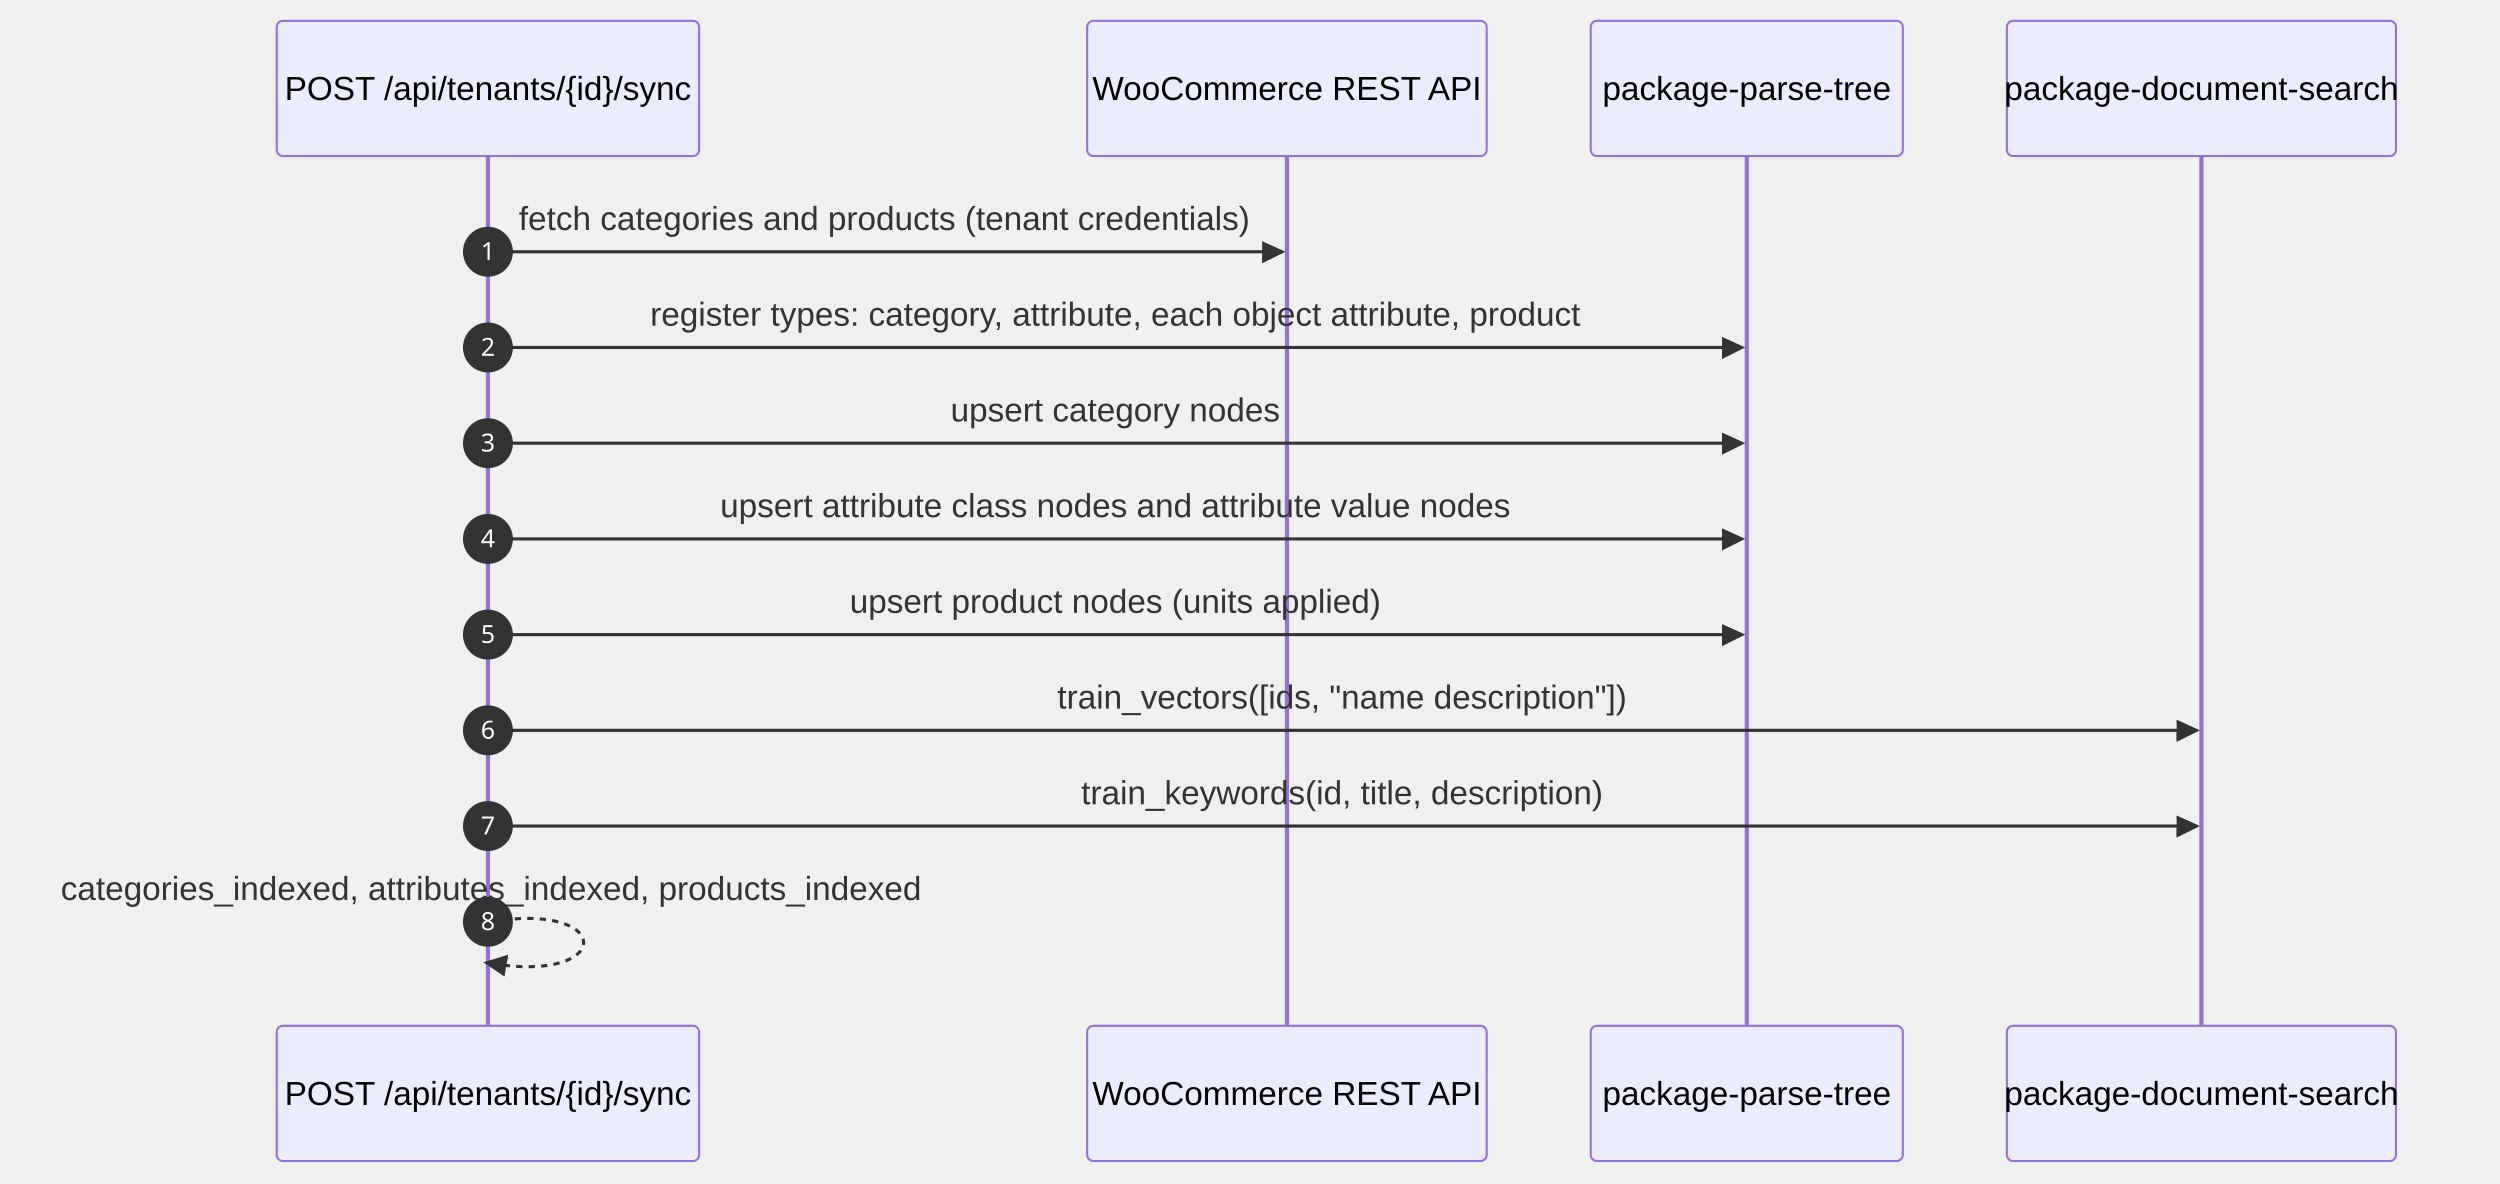
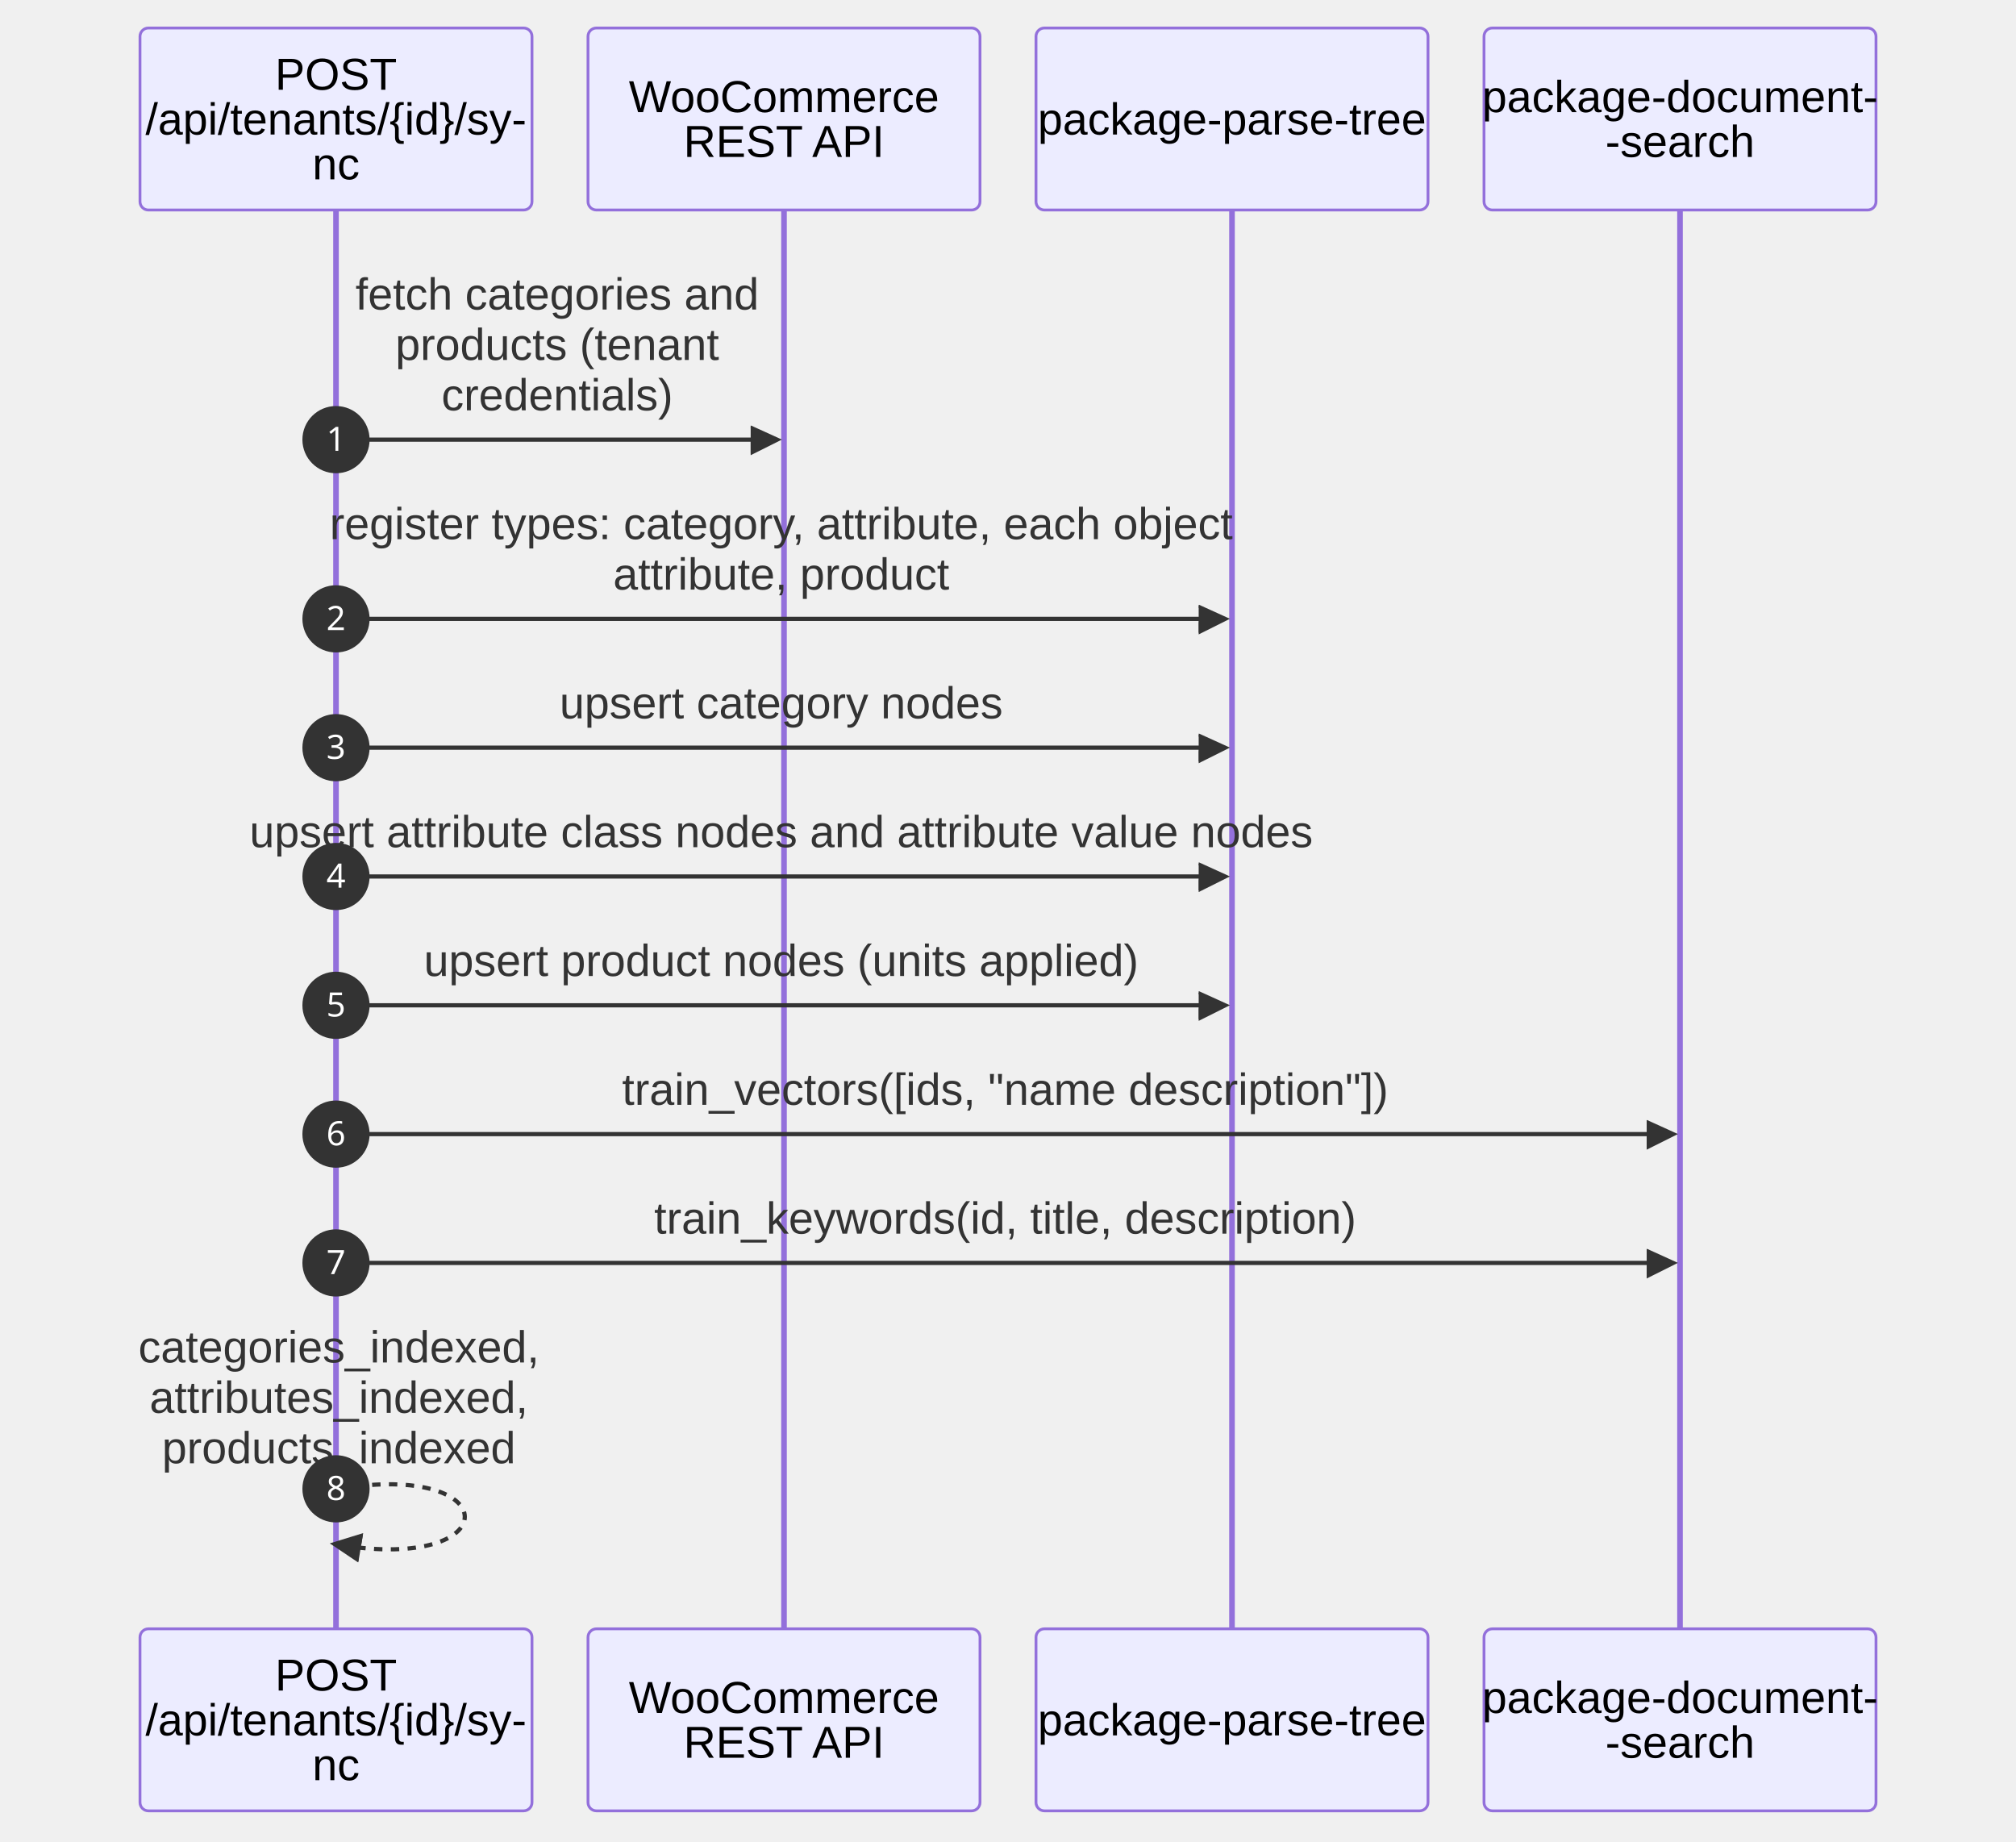
- <svg xmlns="http://www.w3.org/2000/svg" id="my-svg" width="100%" style="max-width: 1201.5px; background-color: white;" viewBox="-133 -10 1201.5 569" role="graphics-document document" aria-roledescription="sequence" aria-describedby="chart-desc-my-svg" aria-labelledby="chart-title-my-svg">
+ <svg xmlns="http://www.w3.org/2000/svg" id="my-svg" width="720" height="657.667" viewBox="-50 -10 720 657.667" role="graphics-document document" aria-roledescription="sequence" aria-describedby="chart-desc-my-svg" aria-labelledby="chart-title-my-svg" style="background-color: white;">
  <g>
-     <rect x="831.5" y="483" fill="#eaeaea" stroke="#666" width="187" height="65" name="DS" rx="3" ry="3" class="actor actor-bottom" />
-     <text x="925" y="515.5" dominant-baseline="central" alignment-baseline="central" class="actor actor-box" style="text-anchor: middle; font-size: 16px; font-weight: 400;">
-       <tspan x="925" dy="0">package-document-search</tspan>
+     <rect x="480" y="571.667" fill="#eaeaea" stroke="#666" width="140" height="65" name="DS" rx="3" ry="3" class="actor actor-bottom" />
+     <text x="550" y="604.167" dominant-baseline="central" alignment-baseline="central" class="actor actor-box" style="text-anchor: middle; font-size: 16px; font-weight: 400;">
+       <tspan x="550" dy="-8">package-document-</tspan>
+     </text>
+     <text x="550" y="604.167" dominant-baseline="central" alignment-baseline="central" class="actor actor-box" style="text-anchor: middle; font-size: 16px; font-weight: 400;">
+       <tspan x="550" dy="8">-search</tspan>
    </text>
  </g>
  <g>
-     <rect x="631.5" y="483" fill="#eaeaea" stroke="#666" width="150" height="65" name="PT" rx="3" ry="3" class="actor actor-bottom" />
-     <text x="706.5" y="515.5" dominant-baseline="central" alignment-baseline="central" class="actor actor-box" style="text-anchor: middle; font-size: 16px; font-weight: 400;">
-       <tspan x="706.5" dy="0">package-parse-tree</tspan>
+     <rect x="320" y="571.667" fill="#eaeaea" stroke="#666" width="140" height="65" name="PT" rx="3" ry="3" class="actor actor-bottom" />
+     <text x="390" y="604.167" dominant-baseline="central" alignment-baseline="central" class="actor actor-box" style="text-anchor: middle; font-size: 16px; font-weight: 400;">
+       <tspan x="390" dy="0">package-parse-tree</tspan>
    </text>
  </g>
  <g>
-     <rect x="389.5" y="483" fill="#eaeaea" stroke="#666" width="192" height="65" name="WC" rx="3" ry="3" class="actor actor-bottom" />
-     <text x="485.5" y="515.5" dominant-baseline="central" alignment-baseline="central" class="actor actor-box" style="text-anchor: middle; font-size: 16px; font-weight: 400;">
-       <tspan x="485.5" dy="0">WooCommerce REST API</tspan>
+     <rect x="160" y="571.667" fill="#eaeaea" stroke="#666" width="140" height="65" name="WC" rx="3" ry="3" class="actor actor-bottom" />
+     <text x="230" y="604.167" dominant-baseline="central" alignment-baseline="central" class="actor actor-box" style="text-anchor: middle; font-size: 16px; font-weight: 400;">
+       <tspan x="230" dy="-8">WooCommerce</tspan>
+     </text>
+     <text x="230" y="604.167" dominant-baseline="central" alignment-baseline="central" class="actor actor-box" style="text-anchor: middle; font-size: 16px; font-weight: 400;">
+       <tspan x="230" dy="8">REST API</tspan>
    </text>
  </g>
  <g>
-     <rect x="0" y="483" fill="#eaeaea" stroke="#666" width="203" height="65" name="API" rx="3" ry="3" class="actor actor-bottom" />
-     <text x="101.5" y="515.5" dominant-baseline="central" alignment-baseline="central" class="actor actor-box" style="text-anchor: middle; font-size: 16px; font-weight: 400;">
-       <tspan x="101.5" dy="0">POST /api/tenants/{id}/sync</tspan>
+     <rect x="0" y="571.667" fill="#eaeaea" stroke="#666" width="140" height="65" name="API" rx="3" ry="3" class="actor actor-bottom" />
+     <text x="70" y="604.167" dominant-baseline="central" alignment-baseline="central" class="actor actor-box" style="text-anchor: middle; font-size: 16px; font-weight: 400;">
+       <tspan x="70" dy="-16">POST</tspan>
+     </text>
+     <text x="70" y="604.167" dominant-baseline="central" alignment-baseline="central" class="actor actor-box" style="text-anchor: middle; font-size: 16px; font-weight: 400;">
+       <tspan x="70" dy="0">/api/tenants/{id}/sy-</tspan>
+     </text>
+     <text x="70" y="604.167" dominant-baseline="central" alignment-baseline="central" class="actor actor-box" style="text-anchor: middle; font-size: 16px; font-weight: 400;">
+       <tspan x="70" dy="16">nc</tspan>
    </text>
  </g>
  <g>
-     <line id="actor3" x1="925" y1="65" x2="925" y2="483" class="actor-line 200" stroke-width="0.5px" stroke="#999" name="DS" data-et="life-line" data-id="DS" />
+     <line id="actor3" x1="550" y1="65" x2="550" y2="571.667" class="actor-line 200" stroke-width="0.5px" stroke="#999" name="DS" data-et="life-line" data-id="DS" />
    <g id="root-3" data-et="participant" data-type="participant" data-id="DS">
-       <rect x="831.5" y="0" fill="#eaeaea" stroke="#666" width="187" height="65" name="DS" rx="3" ry="3" class="actor actor-top" />
-       <text x="925" y="32.5" dominant-baseline="central" alignment-baseline="central" class="actor actor-box" style="text-anchor: middle; font-size: 16px; font-weight: 400;">
-         <tspan x="925" dy="0">package-document-search</tspan>
+       <rect x="480" y="0" fill="#eaeaea" stroke="#666" width="140" height="65" name="DS" rx="3" ry="3" class="actor actor-top" />
+       <text x="550" y="32.5" dominant-baseline="central" alignment-baseline="central" class="actor actor-box" style="text-anchor: middle; font-size: 16px; font-weight: 400;">
+         <tspan x="550" dy="-8">package-document-</tspan>
+       </text>
+       <text x="550" y="32.5" dominant-baseline="central" alignment-baseline="central" class="actor actor-box" style="text-anchor: middle; font-size: 16px; font-weight: 400;">
+         <tspan x="550" dy="8">-search</tspan>
      </text>
    </g>
  </g>
  <g>
-     <line id="actor2" x1="706.5" y1="65" x2="706.5" y2="483" class="actor-line 200" stroke-width="0.5px" stroke="#999" name="PT" data-et="life-line" data-id="PT" />
+     <line id="actor2" x1="390" y1="65" x2="390" y2="571.667" class="actor-line 200" stroke-width="0.5px" stroke="#999" name="PT" data-et="life-line" data-id="PT" />
    <g id="root-2" data-et="participant" data-type="participant" data-id="PT">
-       <rect x="631.5" y="0" fill="#eaeaea" stroke="#666" width="150" height="65" name="PT" rx="3" ry="3" class="actor actor-top" />
-       <text x="706.5" y="32.5" dominant-baseline="central" alignment-baseline="central" class="actor actor-box" style="text-anchor: middle; font-size: 16px; font-weight: 400;">
-         <tspan x="706.5" dy="0">package-parse-tree</tspan>
+       <rect x="320" y="0" fill="#eaeaea" stroke="#666" width="140" height="65" name="PT" rx="3" ry="3" class="actor actor-top" />
+       <text x="390" y="32.5" dominant-baseline="central" alignment-baseline="central" class="actor actor-box" style="text-anchor: middle; font-size: 16px; font-weight: 400;">
+         <tspan x="390" dy="0">package-parse-tree</tspan>
      </text>
    </g>
  </g>
  <g>
-     <line id="actor1" x1="485.5" y1="65" x2="485.5" y2="483" class="actor-line 200" stroke-width="0.5px" stroke="#999" name="WC" data-et="life-line" data-id="WC" />
+     <line id="actor1" x1="230" y1="65" x2="230" y2="571.667" class="actor-line 200" stroke-width="0.5px" stroke="#999" name="WC" data-et="life-line" data-id="WC" />
    <g id="root-1" data-et="participant" data-type="participant" data-id="WC">
-       <rect x="389.5" y="0" fill="#eaeaea" stroke="#666" width="192" height="65" name="WC" rx="3" ry="3" class="actor actor-top" />
-       <text x="485.5" y="32.5" dominant-baseline="central" alignment-baseline="central" class="actor actor-box" style="text-anchor: middle; font-size: 16px; font-weight: 400;">
-         <tspan x="485.5" dy="0">WooCommerce REST API</tspan>
+       <rect x="160" y="0" fill="#eaeaea" stroke="#666" width="140" height="65" name="WC" rx="3" ry="3" class="actor actor-top" />
+       <text x="230" y="32.5" dominant-baseline="central" alignment-baseline="central" class="actor actor-box" style="text-anchor: middle; font-size: 16px; font-weight: 400;">
+         <tspan x="230" dy="-8">WooCommerce</tspan>
+       </text>
+       <text x="230" y="32.5" dominant-baseline="central" alignment-baseline="central" class="actor actor-box" style="text-anchor: middle; font-size: 16px; font-weight: 400;">
+         <tspan x="230" dy="8">REST API</tspan>
      </text>
    </g>
  </g>
  <g>
-     <line id="actor0" x1="101.5" y1="65" x2="101.5" y2="483" class="actor-line 200" stroke-width="0.5px" stroke="#999" name="API" data-et="life-line" data-id="API" />
+     <line id="actor0" x1="70" y1="65" x2="70" y2="571.667" class="actor-line 200" stroke-width="0.5px" stroke="#999" name="API" data-et="life-line" data-id="API" />
    <g id="root-0" data-et="participant" data-type="participant" data-id="API">
-       <rect x="0" y="0" fill="#eaeaea" stroke="#666" width="203" height="65" name="API" rx="3" ry="3" class="actor actor-top" />
-       <text x="101.5" y="32.5" dominant-baseline="central" alignment-baseline="central" class="actor actor-box" style="text-anchor: middle; font-size: 16px; font-weight: 400;">
-         <tspan x="101.5" dy="0">POST /api/tenants/{id}/sync</tspan>
+       <rect x="0" y="0" fill="#eaeaea" stroke="#666" width="140" height="65" name="API" rx="3" ry="3" class="actor actor-top" />
+       <text x="70" y="32.5" dominant-baseline="central" alignment-baseline="central" class="actor actor-box" style="text-anchor: middle; font-size: 16px; font-weight: 400;">
+         <tspan x="70" dy="-16">POST</tspan>
+       </text>
+       <text x="70" y="32.5" dominant-baseline="central" alignment-baseline="central" class="actor actor-box" style="text-anchor: middle; font-size: 16px; font-weight: 400;">
+         <tspan x="70" dy="0">/api/tenants/{id}/sy-</tspan>
+       </text>
+       <text x="70" y="32.5" dominant-baseline="central" alignment-baseline="central" class="actor actor-box" style="text-anchor: middle; font-size: 16px; font-weight: 400;">
+         <tspan x="70" dy="16">nc</tspan>
      </text>
    </g>
  </g>
  <style>#my-svg{font-family:"trebuchet ms",verdana,arial,sans-serif;font-size:16px;fill:#333;}@keyframes edge-animation-frame{from{stroke-dashoffset:0;}}@keyframes dash{to{stroke-dashoffset:0;}}#my-svg .edge-animation-slow{stroke-dasharray:9,5!important;stroke-dashoffset:900;animation:dash 50s linear infinite;stroke-linecap:round;}#my-svg .edge-animation-fast{stroke-dasharray:9,5!important;stroke-dashoffset:900;animation:dash 20s linear infinite;stroke-linecap:round;}#my-svg .error-icon{fill:#552222;}#my-svg .error-text{fill:#552222;stroke:#552222;}#my-svg .edge-thickness-normal{stroke-width:1px;}#my-svg .edge-thickness-thick{stroke-width:3.5px;}#my-svg .edge-pattern-solid{stroke-dasharray:0;}#my-svg .edge-thickness-invisible{stroke-width:0;fill:none;}#my-svg .edge-pattern-dashed{stroke-dasharray:3;}#my-svg .edge-pattern-dotted{stroke-dasharray:2;}#my-svg .marker{fill:#333333;stroke:#333333;}#my-svg .marker.cross{stroke:#333333;}#my-svg svg{font-family:"trebuchet ms",verdana,arial,sans-serif;font-size:16px;}#my-svg p{margin:0;}#my-svg .actor{stroke:#9370DB;fill:#ECECFF;stroke-width:1;}#my-svg rect.actor.outer-path[data-look="neo"]{filter:drop-shadow(1px 2px 2px rgba(185, 185, 185, 1));}#my-svg rect.note[data-look="neo"]{stroke:#aaaa33;fill:#fff5ad;filter:drop-shadow(1px 2px 2px rgba(185, 185, 185, 1));}#my-svg text.actor&gt;tspan{fill:black;stroke:none;}#my-svg .actor-line{stroke:#9370DB;}#my-svg .innerArc{stroke-width:1.5;stroke-dasharray:none;}#my-svg .messageLine0{stroke-width:1.5;stroke-dasharray:none;stroke:#333;}#my-svg .messageLine1{stroke-width:1.5;stroke-dasharray:2,2;stroke:#333;}#my-svg [id$="-arrowhead"] path{fill:#333;stroke:#333;}#my-svg .sequenceNumber{fill:white;}#my-svg [id$="-sequencenumber"]{fill:#333;}#my-svg [id$="-crosshead"] path{fill:#333;stroke:#333;}#my-svg .messageText{fill:#333;stroke:none;}#my-svg .labelBox{stroke:#9370DB;fill:#ECECFF;filter:none;}#my-svg .labelText,#my-svg .labelText&gt;tspan{fill:black;stroke:none;}#my-svg .loopText,#my-svg .loopText&gt;tspan{fill:black;stroke:none;}#my-svg .sectionTitle,#my-svg .sectionTitle&gt;tspan{fill:black;stroke:none;}#my-svg .loopLine{stroke-width:2px;stroke-dasharray:2,2;stroke:#9370DB;fill:#9370DB;}#my-svg .note{stroke:#aaaa33;fill:#fff5ad;}#my-svg .noteText,#my-svg .noteText&gt;tspan{fill:black;stroke:none;font-weight:normal;}#my-svg .activation0{fill:#f4f4f4;stroke:#666;}#my-svg .activation1{fill:#f4f4f4;stroke:#666;}#my-svg .activation2{fill:#f4f4f4;stroke:#666;}#my-svg .actorPopupMenu{position:absolute;}#my-svg .actorPopupMenuPanel{position:absolute;fill:#ECECFF;box-shadow:0px 8px 16px 0px rgba(0,0,0,0.2);filter:drop-shadow(3px 5px 2px rgb(0 0 0 / 0.4));}#my-svg .actor-man circle,#my-svg line{fill:#ECECFF;stroke-width:2px;}#my-svg g rect.rect{filter:drop-shadow(1px 2px 2px rgba(185, 185, 185, 1));stroke:#9370DB;}#my-svg .node .neo-node{stroke:#9370DB;}#my-svg [data-look="neo"].node rect,#my-svg [data-look="neo"].cluster rect,#my-svg [data-look="neo"].node polygon{stroke:#9370DB;filter:drop-shadow(1px 2px 2px rgba(185, 185, 185, 1));}#my-svg [data-look="neo"].swimlane.cluster rect{filter:none;}#my-svg [data-look="neo"].node path{stroke:#9370DB;stroke-width:1px;}#my-svg [data-look="neo"].node .outer-path{filter:drop-shadow(1px 2px 2px rgba(185, 185, 185, 1));}#my-svg [data-look="neo"].node .neo-line path{stroke:#9370DB;filter:none;}#my-svg [data-look="neo"].node circle{stroke:#9370DB;filter:drop-shadow(1px 2px 2px rgba(185, 185, 185, 1));}#my-svg [data-look="neo"].node circle .state-start{fill:#000000;}#my-svg [data-look="neo"].icon-shape .icon{fill:#9370DB;filter:drop-shadow(1px 2px 2px rgba(185, 185, 185, 1));}#my-svg [data-look="neo"].icon-shape .icon-neo path{stroke:#9370DB;filter:drop-shadow(1px 2px 2px rgba(185, 185, 185, 1));}#my-svg :root{--mermaid-font-family:"trebuchet ms",verdana,arial,sans-serif;}</style>
  <g />
  <defs>
    <symbol id="my-svg-computer" width="24" height="24">
      <path transform="scale(.5)" d="M2 2v13h20v-13h-20zm18 11h-16v-9h16v9zm-10.228 6l.466-1h3.524l.467 1h-4.457zm14.228 3h-24l2-6h2.104l-1.33 4h18.45l-1.297-4h2.073l2 6zm-5-10h-14v-7h14v7z" />
    </symbol>
  </defs>
  <defs>
    <symbol id="my-svg-database" fill-rule="evenodd" clip-rule="evenodd">
      <path transform="scale(.5)" d="M12.258.001l.256.004.255.005.253.008.251.01.249.012.247.015.246.016.242.019.241.02.239.023.236.024.233.027.231.028.229.031.225.032.223.034.22.036.217.038.214.04.211.041.208.043.205.045.201.046.198.048.194.05.191.051.187.053.183.054.18.056.175.057.172.059.168.06.163.061.16.063.155.064.15.066.074.033.073.033.071.034.07.034.069.035.068.035.067.035.066.035.064.036.064.036.062.036.06.036.06.037.058.037.058.037.055.038.055.038.053.038.052.038.051.039.05.039.048.039.047.039.045.04.044.04.043.04.041.04.04.041.039.041.037.041.036.041.034.041.033.042.032.042.03.042.029.042.027.042.026.043.024.043.023.043.021.043.02.043.018.044.017.043.015.044.013.044.012.044.011.045.009.044.007.045.006.045.004.045.002.045.001.045v17l-.001.045-.002.045-.004.045-.006.045-.007.045-.009.044-.011.045-.012.044-.013.044-.015.044-.017.043-.018.044-.02.043-.021.043-.023.043-.024.043-.026.043-.027.042-.029.042-.03.042-.032.042-.033.042-.034.041-.036.041-.037.041-.039.041-.04.041-.041.04-.043.04-.044.04-.045.04-.047.039-.048.039-.05.039-.051.039-.052.038-.053.038-.055.038-.055.038-.058.037-.058.037-.06.037-.06.036-.062.036-.064.036-.064.036-.066.035-.067.035-.068.035-.069.035-.07.034-.071.034-.073.033-.074.033-.15.066-.155.064-.16.063-.163.061-.168.06-.172.059-.175.057-.18.056-.183.054-.187.053-.191.051-.194.05-.198.048-.201.046-.205.045-.208.043-.211.041-.214.04-.217.038-.22.036-.223.034-.225.032-.229.031-.231.028-.233.027-.236.024-.239.023-.241.02-.242.019-.246.016-.247.015-.249.012-.251.01-.253.008-.255.005-.256.004-.258.001-.258-.001-.256-.004-.255-.005-.253-.008-.251-.01-.249-.012-.247-.015-.245-.016-.243-.019-.241-.02-.238-.023-.236-.024-.234-.027-.231-.028-.228-.031-.226-.032-.223-.034-.22-.036-.217-.038-.214-.04-.211-.041-.208-.043-.204-.045-.201-.046-.198-.048-.195-.05-.19-.051-.187-.053-.184-.054-.179-.056-.176-.057-.172-.059-.167-.06-.164-.061-.159-.063-.155-.064-.151-.066-.074-.033-.072-.033-.072-.034-.07-.034-.069-.035-.068-.035-.067-.035-.066-.035-.064-.036-.063-.036-.062-.036-.061-.036-.06-.037-.058-.037-.057-.037-.056-.038-.055-.038-.053-.038-.052-.038-.051-.039-.049-.039-.049-.039-.046-.039-.046-.04-.044-.04-.043-.04-.041-.04-.04-.041-.039-.041-.037-.041-.036-.041-.034-.041-.033-.042-.032-.042-.03-.042-.029-.042-.027-.042-.026-.043-.024-.043-.023-.043-.021-.043-.02-.043-.018-.044-.017-.043-.015-.044-.013-.044-.012-.044-.011-.045-.009-.044-.007-.045-.006-.045-.004-.045-.002-.045-.001-.045v-17l.001-.045.002-.045.004-.045.006-.045.007-.045.009-.044.011-.045.012-.044.013-.044.015-.044.017-.043.018-.044.02-.043.021-.043.023-.043.024-.043.026-.043.027-.042.029-.042.03-.042.032-.042.033-.042.034-.041.036-.041.037-.041.039-.041.04-.041.041-.04.043-.04.044-.04.046-.04.046-.039.049-.039.049-.039.051-.039.052-.038.053-.038.055-.038.056-.038.057-.037.058-.037.06-.037.061-.036.062-.036.063-.036.064-.036.066-.035.067-.035.068-.035.069-.035.07-.034.072-.034.072-.033.074-.033.151-.066.155-.064.159-.063.164-.061.167-.06.172-.059.176-.057.179-.056.184-.054.187-.053.19-.051.195-.05.198-.048.201-.046.204-.045.208-.043.211-.041.214-.04.217-.038.22-.036.223-.034.226-.032.228-.031.231-.028.234-.027.236-.024.238-.023.241-.02.243-.019.245-.016.247-.015.249-.012.251-.01.253-.008.255-.005.256-.004.258-.001.258.001zm-9.258 20.499v.01l.001.021.003.021.004.022.005.021.006.022.007.022.009.023.01.022.011.023.012.023.013.023.015.023.016.024.017.023.018.024.019.024.021.024.022.025.023.024.024.025.052.049.056.05.061.051.066.051.07.051.075.051.079.052.084.052.088.052.092.052.097.052.102.051.105.052.11.052.114.051.119.051.123.051.127.05.131.05.135.05.139.048.144.049.147.047.152.047.155.047.16.045.163.045.167.043.171.043.176.041.178.041.183.039.187.039.19.037.194.035.197.035.202.033.204.031.209.03.212.029.216.027.219.025.222.024.226.021.23.02.233.018.236.016.24.015.243.012.246.01.249.008.253.005.256.004.259.001.26-.001.257-.004.254-.005.25-.008.247-.011.244-.012.241-.014.237-.016.233-.018.231-.021.226-.021.224-.024.22-.026.216-.027.212-.028.21-.031.205-.031.202-.034.198-.034.194-.036.191-.037.187-.039.183-.04.179-.04.175-.042.172-.043.168-.044.163-.045.16-.046.155-.046.152-.047.148-.048.143-.049.139-.049.136-.05.131-.05.126-.05.123-.051.118-.052.114-.051.11-.052.106-.052.101-.052.096-.052.092-.052.088-.053.083-.051.079-.052.074-.052.07-.051.065-.051.06-.051.056-.05.051-.05.023-.024.023-.025.021-.024.02-.024.019-.024.018-.024.017-.024.015-.023.014-.024.013-.023.012-.023.01-.023.01-.022.008-.022.006-.022.006-.022.004-.022.004-.021.001-.021.001-.021v-4.127l-.077.055-.08.053-.083.054-.085.053-.087.052-.09.052-.093.051-.095.05-.097.05-.1.049-.102.049-.105.048-.106.047-.109.047-.111.046-.114.045-.115.045-.118.044-.12.043-.122.042-.124.042-.126.041-.128.04-.13.04-.132.038-.134.038-.135.037-.138.037-.139.035-.142.035-.143.034-.144.033-.147.032-.148.031-.15.03-.151.03-.153.029-.154.027-.156.027-.158.026-.159.025-.161.024-.162.023-.163.022-.165.021-.166.02-.167.019-.169.018-.169.017-.171.016-.173.015-.173.014-.175.013-.175.012-.177.011-.178.01-.179.008-.179.008-.181.006-.182.005-.182.004-.184.003-.184.002h-.37l-.184-.002-.184-.003-.182-.004-.182-.005-.181-.006-.179-.008-.179-.008-.178-.01-.176-.011-.176-.012-.175-.013-.173-.014-.172-.015-.171-.016-.17-.017-.169-.018-.167-.019-.166-.02-.165-.021-.163-.022-.162-.023-.161-.024-.159-.025-.157-.026-.156-.027-.155-.027-.153-.029-.151-.03-.15-.03-.148-.031-.146-.032-.145-.033-.143-.034-.141-.035-.14-.035-.137-.037-.136-.037-.134-.038-.132-.038-.13-.04-.128-.04-.126-.041-.124-.042-.122-.042-.12-.044-.117-.043-.116-.045-.113-.045-.112-.046-.109-.047-.106-.047-.105-.048-.102-.049-.1-.049-.097-.05-.095-.05-.093-.052-.09-.051-.087-.052-.085-.053-.083-.054-.08-.054-.077-.054v4.127zm0-5.654v.011l.001.021.003.021.004.021.005.022.006.022.007.022.009.022.01.022.011.023.012.023.013.023.015.024.016.023.017.024.018.024.019.024.021.024.022.024.023.025.024.024.052.05.056.05.061.05.066.051.07.051.075.052.079.051.084.052.088.052.092.052.097.052.102.052.105.052.11.051.114.051.119.052.123.05.127.051.131.05.135.049.139.049.144.048.147.048.152.047.155.046.16.045.163.045.167.044.171.042.176.042.178.04.183.04.187.038.19.037.194.036.197.034.202.033.204.032.209.03.212.028.216.027.219.025.222.024.226.022.23.02.233.018.236.016.24.014.243.012.246.01.249.008.253.006.256.003.259.001.26-.001.257-.003.254-.006.25-.008.247-.01.244-.012.241-.015.237-.016.233-.018.231-.02.226-.022.224-.024.22-.025.216-.027.212-.029.21-.03.205-.032.202-.033.198-.035.194-.036.191-.037.187-.039.183-.039.179-.041.175-.042.172-.043.168-.044.163-.045.16-.045.155-.047.152-.047.148-.048.143-.048.139-.05.136-.049.131-.05.126-.051.123-.051.118-.051.114-.052.11-.052.106-.052.101-.052.096-.052.092-.052.088-.052.083-.052.079-.052.074-.051.07-.052.065-.051.06-.05.056-.051.051-.049.023-.025.023-.024.021-.025.02-.024.019-.024.018-.024.017-.024.015-.023.014-.023.013-.024.012-.022.01-.023.01-.023.008-.022.006-.022.006-.022.004-.021.004-.022.001-.021.001-.021v-4.139l-.077.054-.08.054-.083.054-.085.052-.087.053-.09.051-.093.051-.095.051-.097.05-.1.049-.102.049-.105.048-.106.047-.109.047-.111.046-.114.045-.115.044-.118.044-.12.044-.122.042-.124.042-.126.041-.128.04-.13.039-.132.039-.134.038-.135.037-.138.036-.139.036-.142.035-.143.033-.144.033-.147.033-.148.031-.15.03-.151.03-.153.028-.154.028-.156.027-.158.026-.159.025-.161.024-.162.023-.163.022-.165.021-.166.02-.167.019-.169.018-.169.017-.171.016-.173.015-.173.014-.175.013-.175.012-.177.011-.178.009-.179.009-.179.007-.181.007-.182.005-.182.004-.184.003-.184.002h-.37l-.184-.002-.184-.003-.182-.004-.182-.005-.181-.007-.179-.007-.179-.009-.178-.009-.176-.011-.176-.012-.175-.013-.173-.014-.172-.015-.171-.016-.17-.017-.169-.018-.167-.019-.166-.02-.165-.021-.163-.022-.162-.023-.161-.024-.159-.025-.157-.026-.156-.027-.155-.028-.153-.028-.151-.03-.15-.03-.148-.031-.146-.033-.145-.033-.143-.033-.141-.035-.14-.036-.137-.036-.136-.037-.134-.038-.132-.039-.13-.039-.128-.04-.126-.041-.124-.042-.122-.043-.12-.043-.117-.044-.116-.044-.113-.046-.112-.046-.109-.046-.106-.047-.105-.048-.102-.049-.1-.049-.097-.05-.095-.051-.093-.051-.09-.051-.087-.053-.085-.052-.083-.054-.08-.054-.077-.054v4.139zm0-5.666v.011l.001.02.003.022.004.021.005.022.006.021.007.022.009.023.01.022.011.023.012.023.013.023.015.023.016.024.017.024.018.023.019.024.021.025.022.024.023.024.024.025.052.05.056.05.061.05.066.051.07.051.075.052.079.051.084.052.088.052.092.052.097.052.102.052.105.051.11.052.114.051.119.051.123.051.127.05.131.05.135.05.139.049.144.048.147.048.152.047.155.046.16.045.163.045.167.043.171.043.176.042.178.04.183.04.187.038.19.037.194.036.197.034.202.033.204.032.209.03.212.028.216.027.219.025.222.024.226.021.23.02.233.018.236.017.24.014.243.012.246.01.249.008.253.006.256.003.259.001.26-.001.257-.003.254-.006.25-.008.247-.01.244-.013.241-.014.237-.016.233-.018.231-.02.226-.022.224-.024.22-.025.216-.027.212-.029.21-.03.205-.032.202-.033.198-.035.194-.036.191-.037.187-.039.183-.039.179-.041.175-.042.172-.043.168-.044.163-.045.16-.045.155-.047.152-.047.148-.048.143-.049.139-.049.136-.049.131-.051.126-.05.123-.051.118-.052.114-.051.11-.052.106-.052.101-.052.096-.052.092-.052.088-.052.083-.052.079-.052.074-.052.07-.051.065-.051.06-.051.056-.05.051-.049.023-.025.023-.025.021-.024.02-.024.019-.024.018-.024.017-.024.015-.023.014-.024.013-.023.012-.023.01-.022.01-.023.008-.022.006-.022.006-.022.004-.022.004-.021.001-.021.001-.021v-4.153l-.077.054-.08.054-.083.053-.085.053-.087.053-.09.051-.093.051-.095.051-.097.05-.1.049-.102.048-.105.048-.106.048-.109.046-.111.046-.114.046-.115.044-.118.044-.12.043-.122.043-.124.042-.126.041-.128.04-.13.039-.132.039-.134.038-.135.037-.138.036-.139.036-.142.034-.143.034-.144.033-.147.032-.148.032-.15.03-.151.03-.153.028-.154.028-.156.027-.158.026-.159.024-.161.024-.162.023-.163.023-.165.021-.166.02-.167.019-.169.018-.169.017-.171.016-.173.015-.173.014-.175.013-.175.012-.177.01-.178.01-.179.009-.179.007-.181.006-.182.006-.182.004-.184.003-.184.001-.185.001-.185-.001-.184-.001-.184-.003-.182-.004-.182-.006-.181-.006-.179-.007-.179-.009-.178-.01-.176-.01-.176-.012-.175-.013-.173-.014-.172-.015-.171-.016-.17-.017-.169-.018-.167-.019-.166-.02-.165-.021-.163-.023-.162-.023-.161-.024-.159-.024-.157-.026-.156-.027-.155-.028-.153-.028-.151-.03-.15-.03-.148-.032-.146-.032-.145-.033-.143-.034-.141-.034-.14-.036-.137-.036-.136-.037-.134-.038-.132-.039-.13-.039-.128-.041-.126-.041-.124-.041-.122-.043-.12-.043-.117-.044-.116-.044-.113-.046-.112-.046-.109-.046-.106-.048-.105-.048-.102-.048-.1-.05-.097-.049-.095-.051-.093-.051-.09-.052-.087-.052-.085-.053-.083-.053-.08-.054-.077-.054v4.153zm8.74-8.179l-.257.004-.254.005-.25.008-.247.011-.244.012-.241.014-.237.016-.233.018-.231.021-.226.022-.224.023-.22.026-.216.027-.212.028-.21.031-.205.032-.202.033-.198.034-.194.036-.191.038-.187.038-.183.04-.179.041-.175.042-.172.043-.168.043-.163.045-.16.046-.155.046-.152.048-.148.048-.143.048-.139.049-.136.05-.131.05-.126.051-.123.051-.118.051-.114.052-.11.052-.106.052-.101.052-.096.052-.092.052-.088.052-.083.052-.079.052-.074.051-.07.052-.065.051-.06.05-.056.05-.051.05-.023.025-.023.024-.021.024-.02.025-.019.024-.018.024-.017.023-.015.024-.014.023-.013.023-.012.023-.01.023-.01.022-.008.022-.006.023-.006.021-.004.022-.004.021-.001.021-.001.021.001.021.001.021.004.021.004.022.006.021.006.023.008.022.01.022.01.023.012.023.013.023.014.023.015.024.017.023.018.024.019.024.02.025.021.024.023.024.023.025.051.05.056.05.06.05.065.051.07.052.074.051.079.052.083.052.088.052.092.052.096.052.101.052.106.052.11.052.114.052.118.051.123.051.126.051.131.05.136.05.139.049.143.048.148.048.152.048.155.046.16.046.163.045.168.043.172.043.175.042.179.041.183.04.187.038.191.038.194.036.198.034.202.033.205.032.21.031.212.028.216.027.22.026.224.023.226.022.231.021.233.018.237.016.241.014.244.012.247.011.25.008.254.005.257.004.26.001.26-.001.257-.004.254-.005.25-.008.247-.011.244-.012.241-.014.237-.016.233-.018.231-.021.226-.022.224-.023.22-.026.216-.027.212-.028.21-.031.205-.032.202-.033.198-.034.194-.036.191-.038.187-.038.183-.04.179-.041.175-.042.172-.043.168-.043.163-.045.16-.046.155-.046.152-.048.148-.048.143-.048.139-.049.136-.05.131-.05.126-.051.123-.051.118-.051.114-.052.11-.052.106-.052.101-.052.096-.052.092-.052.088-.052.083-.052.079-.052.074-.051.07-.052.065-.051.06-.05.056-.05.051-.05.023-.025.023-.024.021-.024.02-.025.019-.024.018-.024.017-.023.015-.024.014-.023.013-.023.012-.023.01-.023.01-.022.008-.022.006-.023.006-.021.004-.022.004-.021.001-.021.001-.021-.001-.021-.001-.021-.004-.021-.004-.022-.006-.021-.006-.023-.008-.022-.01-.022-.01-.023-.012-.023-.013-.023-.014-.023-.015-.024-.017-.023-.018-.024-.019-.024-.02-.025-.021-.024-.023-.024-.023-.025-.051-.05-.056-.05-.06-.05-.065-.051-.07-.052-.074-.051-.079-.052-.083-.052-.088-.052-.092-.052-.096-.052-.101-.052-.106-.052-.11-.052-.114-.052-.118-.051-.123-.051-.126-.051-.131-.05-.136-.05-.139-.049-.143-.048-.148-.048-.152-.048-.155-.046-.16-.046-.163-.045-.168-.043-.172-.043-.175-.042-.179-.041-.183-.04-.187-.038-.191-.038-.194-.036-.198-.034-.202-.033-.205-.032-.21-.031-.212-.028-.216-.027-.22-.026-.224-.023-.226-.022-.231-.021-.233-.018-.237-.016-.241-.014-.244-.012-.247-.011-.25-.008-.254-.005-.257-.004-.26-.001-.26.001z" />
    </symbol>
  </defs>
  <defs>
    <symbol id="my-svg-clock" width="24" height="24">
      <path transform="scale(.5)" d="M12 2c5.514 0 10 4.486 10 10s-4.486 10-10 10-10-4.486-10-10 4.486-10 10-10zm0-2c-6.627 0-12 5.373-12 12s5.373 12 12 12 12-5.373 12-12-5.373-12-12-12zm5.848 12.459c.202.038.202.333.001.372-1.907.361-6.045 1.111-6.547 1.111-.719 0-1.301-.582-1.301-1.301 0-.512.77-5.447 1.125-7.445.034-.192.312-.181.343.014l.985 6.238 5.394 1.011z" />
    </symbol>
  </defs>
  <defs>
    <marker id="my-svg-arrowhead" refX="7.9" refY="5" markerUnits="userSpaceOnUse" markerWidth="12" markerHeight="12" orient="auto-start-reverse">
      <path d="M -1 0 L 10 5 L 0 10 z" />
    </marker>
  </defs>
  <defs>
    <marker id="my-svg-crosshead" markerWidth="15" markerHeight="8" orient="auto" refX="4" refY="4.5">
      <path fill="none" stroke="#000000" stroke-width="1pt" d="M 1,2 L 6,7 M 6,2 L 1,7" style="stroke-dasharray: 0, 0;" />
    </marker>
  </defs>
  <defs>
    <marker id="my-svg-filled-head" refX="15.5" refY="7" markerWidth="20" markerHeight="28" orient="auto">
      <path d="M 18,7 L9,13 L14,7 L9,1 Z" />
    </marker>
  </defs>
  <defs>
    <marker id="my-svg-sequencenumber" refX="15" refY="15" markerWidth="60" markerHeight="40" orient="auto">
      <circle cx="15" cy="15" r="6" />
    </marker>
  </defs>
  <defs>
    <marker id="my-svg-solidTopArrowHead" refX="7.9" refY="7.25" markerUnits="userSpaceOnUse" markerWidth="12" markerHeight="12" orient="auto-start-reverse">
      <path d="M 0 0 L 10 8 L 0 8 z" />
    </marker>
  </defs>
  <defs>
    <marker id="my-svg-solidBottomArrowHead" refX="7.9" refY="0.75" markerUnits="userSpaceOnUse" markerWidth="12" markerHeight="12" orient="auto-start-reverse">
      <path d="M 0 0 L 10 0 L 0 8 z" />
    </marker>
  </defs>
  <defs>
    <marker id="my-svg-stickTopArrowHead" refX="7.5" refY="7" markerUnits="userSpaceOnUse" markerWidth="12" markerHeight="12" orient="auto-start-reverse">
      <path d="M 0 0 L 7 7" stroke="black" stroke-width="1.5" fill="none" />
    </marker>
  </defs>
  <defs>
    <marker id="my-svg-stickBottomArrowHead" refX="7.5" refY="0" markerUnits="userSpaceOnUse" markerWidth="12" markerHeight="12" orient="auto-start-reverse">
      <path d="M 0 7 L 7 0" stroke="black" stroke-width="1.5" fill="none" />
    </marker>
  </defs>
-   <text x="292" y="80" text-anchor="middle" dominant-baseline="middle" alignment-baseline="middle" class="messageText" dy="1em" style="font-size: 16px; font-weight: 400;">fetch categories and products (tenant credentials)</text>
-   <line x1="108.5" y1="111" x2="481.5" y2="111" class="messageLine0" data-et="message" data-id="i1" data-from="API" data-to="WC" stroke-width="2" stroke="none" marker-end="url(#my-svg-arrowhead)" style="fill: none;" />
-   <line x1="101.5" y1="111" x2="101.5" y2="111" stroke-width="0" marker-start="url(#my-svg-sequencenumber)" />
-   <text x="101.5" y="115" font-family="sans-serif" font-size="12px" text-anchor="middle" class="sequenceNumber">1</text>
-   <text x="403" y="126" text-anchor="middle" dominant-baseline="middle" alignment-baseline="middle" class="messageText" dy="1em" style="font-size: 16px; font-weight: 400;">register types: category, attribute, each object attribute, product</text>
-   <line x1="108.5" y1="157" x2="702.5" y2="157" class="messageLine0" data-et="message" data-id="i2" data-from="API" data-to="PT" stroke-width="2" stroke="none" marker-end="url(#my-svg-arrowhead)" style="fill: none;" />
-   <line x1="101.5" y1="157" x2="101.5" y2="157" stroke-width="0" marker-start="url(#my-svg-sequencenumber)" />
-   <text x="101.5" y="161" font-family="sans-serif" font-size="12px" text-anchor="middle" class="sequenceNumber">2</text>
-   <text x="403" y="172" text-anchor="middle" dominant-baseline="middle" alignment-baseline="middle" class="messageText" dy="1em" style="font-size: 16px; font-weight: 400;">upsert category nodes</text>
-   <line x1="108.5" y1="203" x2="702.5" y2="203" class="messageLine0" data-et="message" data-id="i3" data-from="API" data-to="PT" stroke-width="2" stroke="none" marker-end="url(#my-svg-arrowhead)" style="fill: none;" />
-   <line x1="101.5" y1="203" x2="101.5" y2="203" stroke-width="0" marker-start="url(#my-svg-sequencenumber)" />
-   <text x="101.5" y="207" font-family="sans-serif" font-size="12px" text-anchor="middle" class="sequenceNumber">3</text>
-   <text x="403" y="218" text-anchor="middle" dominant-baseline="middle" alignment-baseline="middle" class="messageText" dy="1em" style="font-size: 16px; font-weight: 400;">upsert attribute class nodes and attribute value nodes</text>
-   <line x1="108.5" y1="249" x2="702.5" y2="249" class="messageLine0" data-et="message" data-id="i4" data-from="API" data-to="PT" stroke-width="2" stroke="none" marker-end="url(#my-svg-arrowhead)" style="fill: none;" />
-   <line x1="101.5" y1="249" x2="101.5" y2="249" stroke-width="0" marker-start="url(#my-svg-sequencenumber)" />
-   <text x="101.5" y="253" font-family="sans-serif" font-size="12px" text-anchor="middle" class="sequenceNumber">4</text>
-   <text x="403" y="264" text-anchor="middle" dominant-baseline="middle" alignment-baseline="middle" class="messageText" dy="1em" style="font-size: 16px; font-weight: 400;">upsert product nodes (units applied)</text>
-   <line x1="108.5" y1="295" x2="702.5" y2="295" class="messageLine0" data-et="message" data-id="i5" data-from="API" data-to="PT" stroke-width="2" stroke="none" marker-end="url(#my-svg-arrowhead)" style="fill: none;" />
-   <line x1="101.5" y1="295" x2="101.5" y2="295" stroke-width="0" marker-start="url(#my-svg-sequencenumber)" />
-   <text x="101.5" y="299" font-family="sans-serif" font-size="12px" text-anchor="middle" class="sequenceNumber">5</text>
-   <text x="512" y="310" text-anchor="middle" dominant-baseline="middle" alignment-baseline="middle" class="messageText" dy="1em" style="font-size: 16px; font-weight: 400;">train_vectors([ids, "name description"])</text>
-   <line x1="108.5" y1="341" x2="921" y2="341" class="messageLine0" data-et="message" data-id="i6" data-from="API" data-to="DS" stroke-width="2" stroke="none" marker-end="url(#my-svg-arrowhead)" style="fill: none;" />
-   <line x1="101.5" y1="341" x2="101.5" y2="341" stroke-width="0" marker-start="url(#my-svg-sequencenumber)" />
-   <text x="101.5" y="345" font-family="sans-serif" font-size="12px" text-anchor="middle" class="sequenceNumber">6</text>
-   <text x="512" y="356" text-anchor="middle" dominant-baseline="middle" alignment-baseline="middle" class="messageText" dy="1em" style="font-size: 16px; font-weight: 400;">train_keywords(id, title, description)</text>
-   <line x1="108.5" y1="387" x2="921" y2="387" class="messageLine0" data-et="message" data-id="i7" data-from="API" data-to="DS" stroke-width="2" stroke="none" marker-end="url(#my-svg-arrowhead)" style="fill: none;" />
-   <line x1="101.5" y1="387" x2="101.5" y2="387" stroke-width="0" marker-start="url(#my-svg-sequencenumber)" />
-   <text x="101.5" y="391" font-family="sans-serif" font-size="12px" text-anchor="middle" class="sequenceNumber">7</text>
-   <text x="103" y="402" text-anchor="middle" dominant-baseline="middle" alignment-baseline="middle" class="messageText" dy="1em" style="font-size: 16px; font-weight: 400;">categories_indexed, attributes_indexed, products_indexed</text>
-   <path d="M 102.5,433 C 162.5,423 162.5,463 102.5,453" class="messageLine1" data-et="message" data-id="i8" data-from="API" data-to="API" stroke-width="2" stroke="none" marker-end="url(#my-svg-arrowhead)" x1="108.5" style="stroke-dasharray: 3, 3; fill: none;" />
-   <line x1="101.5" y1="433" x2="101.5" y2="433" stroke-width="0" marker-start="url(#my-svg-sequencenumber)" />
-   <text x="101.5" y="437" font-family="sans-serif" font-size="12px" text-anchor="middle" class="sequenceNumber">8</text>
+   <text x="149" y="80" text-anchor="middle" dominant-baseline="middle" alignment-baseline="middle" class="messageText" dy="1em" style="font-size: 16px; font-weight: 400;">fetch categories and</text>
+   <text x="149" y="98" text-anchor="middle" dominant-baseline="middle" alignment-baseline="middle" class="messageText" dy="1em" style="font-size: 16px; font-weight: 400;">products (tenant</text>
+   <text x="149" y="116" text-anchor="middle" dominant-baseline="middle" alignment-baseline="middle" class="messageText" dy="1em" style="font-size: 16px; font-weight: 400;">credentials)</text>
+   <line x1="77" y1="147" x2="226" y2="147" class="messageLine0" data-et="message" data-id="i1" data-from="API" data-to="WC" stroke-width="2" stroke="none" marker-end="url(#my-svg-arrowhead)" style="fill: none;" />
+   <line x1="70" y1="147" x2="70" y2="147" stroke-width="0" marker-start="url(#my-svg-sequencenumber)" />
+   <text x="70" y="151" font-family="sans-serif" font-size="12px" text-anchor="middle" class="sequenceNumber">1</text>
+   <text x="229" y="162" text-anchor="middle" dominant-baseline="middle" alignment-baseline="middle" class="messageText" dy="1em" style="font-size: 16px; font-weight: 400;">register types: category, attribute, each object</text>
+   <text x="229" y="180" text-anchor="middle" dominant-baseline="middle" alignment-baseline="middle" class="messageText" dy="1em" style="font-size: 16px; font-weight: 400;">attribute, product</text>
+   <line x1="77" y1="211" x2="386" y2="211" class="messageLine0" data-et="message" data-id="i2" data-from="API" data-to="PT" stroke-width="2" stroke="none" marker-end="url(#my-svg-arrowhead)" style="fill: none;" />
+   <line x1="70" y1="211" x2="70" y2="211" stroke-width="0" marker-start="url(#my-svg-sequencenumber)" />
+   <text x="70" y="215" font-family="sans-serif" font-size="12px" text-anchor="middle" class="sequenceNumber">2</text>
+   <text x="229" y="226" text-anchor="middle" dominant-baseline="middle" alignment-baseline="middle" class="messageText" dy="1em" style="font-size: 16px; font-weight: 400;">upsert category nodes</text>
+   <line x1="77" y1="257" x2="386" y2="257" class="messageLine0" data-et="message" data-id="i3" data-from="API" data-to="PT" stroke-width="2" stroke="none" marker-end="url(#my-svg-arrowhead)" style="fill: none;" />
+   <line x1="70" y1="257" x2="70" y2="257" stroke-width="0" marker-start="url(#my-svg-sequencenumber)" />
+   <text x="70" y="261" font-family="sans-serif" font-size="12px" text-anchor="middle" class="sequenceNumber">3</text>
+   <text x="229" y="272" text-anchor="middle" dominant-baseline="middle" alignment-baseline="middle" class="messageText" dy="1em" style="font-size: 16px; font-weight: 400;">upsert attribute class nodes and attribute value nodes</text>
+   <line x1="77" y1="303" x2="386" y2="303" class="messageLine0" data-et="message" data-id="i4" data-from="API" data-to="PT" stroke-width="2" stroke="none" marker-end="url(#my-svg-arrowhead)" style="fill: none;" />
+   <line x1="70" y1="303" x2="70" y2="303" stroke-width="0" marker-start="url(#my-svg-sequencenumber)" />
+   <text x="70" y="307" font-family="sans-serif" font-size="12px" text-anchor="middle" class="sequenceNumber">4</text>
+   <text x="229" y="318" text-anchor="middle" dominant-baseline="middle" alignment-baseline="middle" class="messageText" dy="1em" style="font-size: 16px; font-weight: 400;">upsert product nodes (units applied)</text>
+   <line x1="77" y1="349" x2="386" y2="349" class="messageLine0" data-et="message" data-id="i5" data-from="API" data-to="PT" stroke-width="2" stroke="none" marker-end="url(#my-svg-arrowhead)" style="fill: none;" />
+   <line x1="70" y1="349" x2="70" y2="349" stroke-width="0" marker-start="url(#my-svg-sequencenumber)" />
+   <text x="70" y="353" font-family="sans-serif" font-size="12px" text-anchor="middle" class="sequenceNumber">5</text>
+   <text x="309" y="364" text-anchor="middle" dominant-baseline="middle" alignment-baseline="middle" class="messageText" dy="1em" style="font-size: 16px; font-weight: 400;">train_vectors([ids, "name description"])</text>
+   <line x1="77" y1="395" x2="546" y2="395" class="messageLine0" data-et="message" data-id="i6" data-from="API" data-to="DS" stroke-width="2" stroke="none" marker-end="url(#my-svg-arrowhead)" style="fill: none;" />
+   <line x1="70" y1="395" x2="70" y2="395" stroke-width="0" marker-start="url(#my-svg-sequencenumber)" />
+   <text x="70" y="399" font-family="sans-serif" font-size="12px" text-anchor="middle" class="sequenceNumber">6</text>
+   <text x="309" y="410" text-anchor="middle" dominant-baseline="middle" alignment-baseline="middle" class="messageText" dy="1em" style="font-size: 16px; font-weight: 400;">train_keywords(id, title, description)</text>
+   <line x1="77" y1="441" x2="546" y2="441" class="messageLine0" data-et="message" data-id="i7" data-from="API" data-to="DS" stroke-width="2" stroke="none" marker-end="url(#my-svg-arrowhead)" style="fill: none;" />
+   <line x1="70" y1="441" x2="70" y2="441" stroke-width="0" marker-start="url(#my-svg-sequencenumber)" />
+   <text x="70" y="445" font-family="sans-serif" font-size="12px" text-anchor="middle" class="sequenceNumber">7</text>
+   <text x="71" y="456" text-anchor="middle" dominant-baseline="middle" alignment-baseline="middle" class="messageText" dy="1em" style="font-size: 16px; font-weight: 400;">categories_indexed,</text>
+   <text x="71" y="474" text-anchor="middle" dominant-baseline="middle" alignment-baseline="middle" class="messageText" dy="1em" style="font-size: 16px; font-weight: 400;">attributes_indexed,</text>
+   <text x="71" y="492" text-anchor="middle" dominant-baseline="middle" alignment-baseline="middle" class="messageText" dy="1em" style="font-size: 16px; font-weight: 400;">products_indexed</text>
+   <path d="M 71,521.667 C 131,511.667 131,551.667 71,541.667" class="messageLine1" data-et="message" data-id="i8" data-from="API" data-to="API" stroke-width="2" stroke="none" marker-end="url(#my-svg-arrowhead)" x1="77" style="stroke-dasharray: 3, 3; fill: none;" />
+   <line x1="70" y1="521.667" x2="70" y2="521.667" stroke-width="0" marker-start="url(#my-svg-sequencenumber)" />
+   <text x="70" y="525.667" font-family="sans-serif" font-size="12px" text-anchor="middle" class="sequenceNumber">8</text>
</svg>
